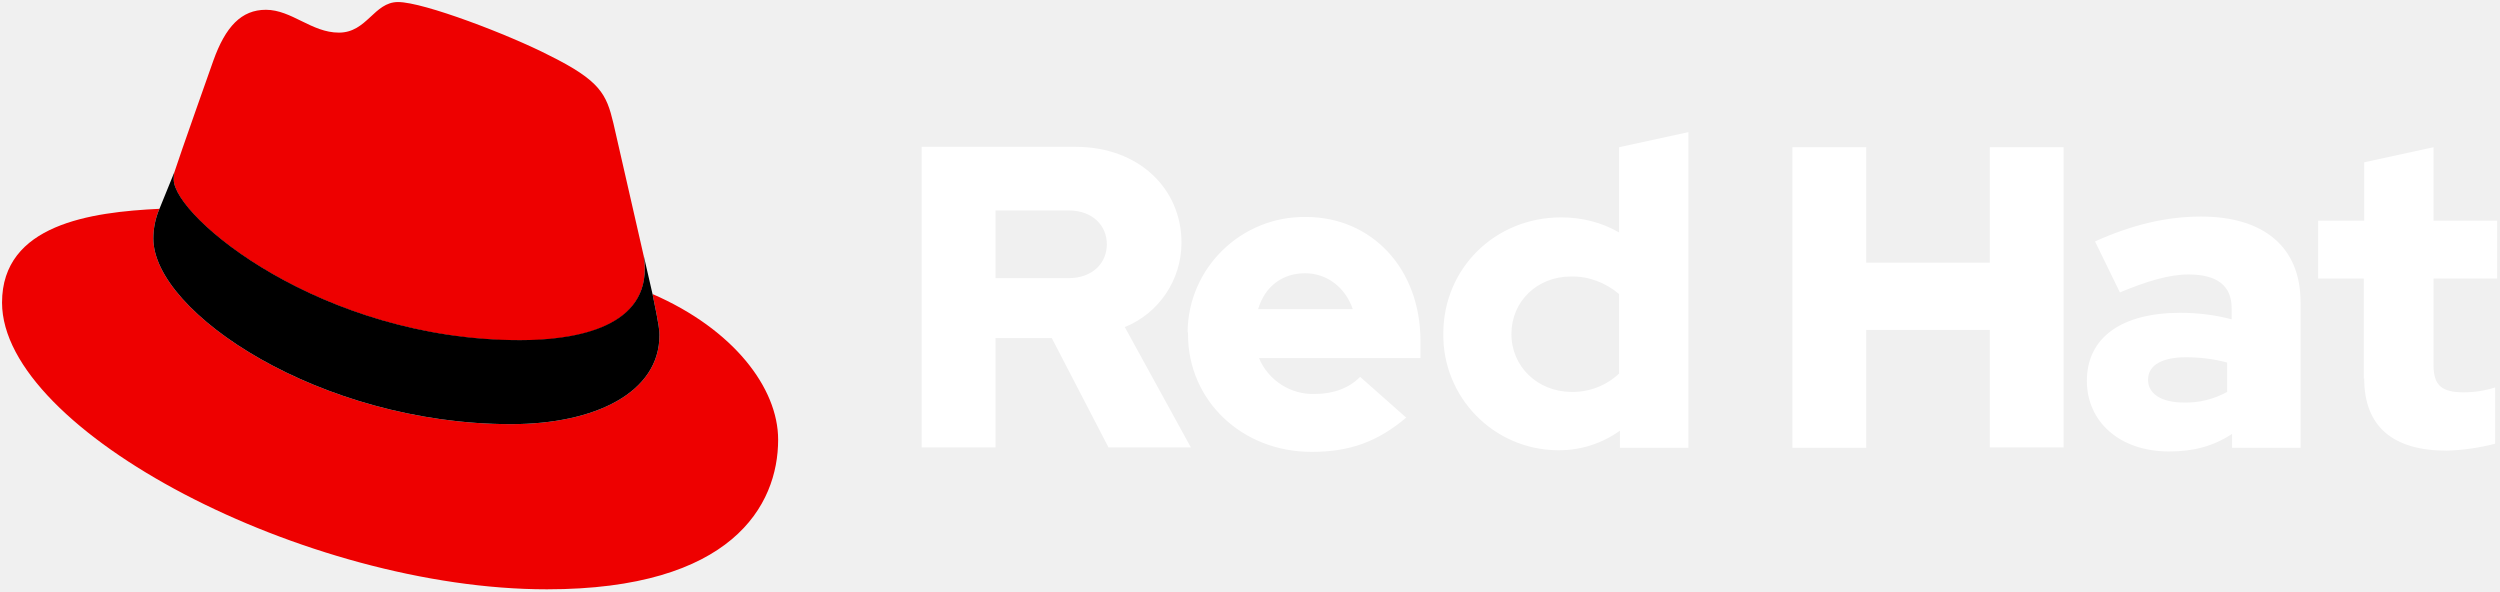
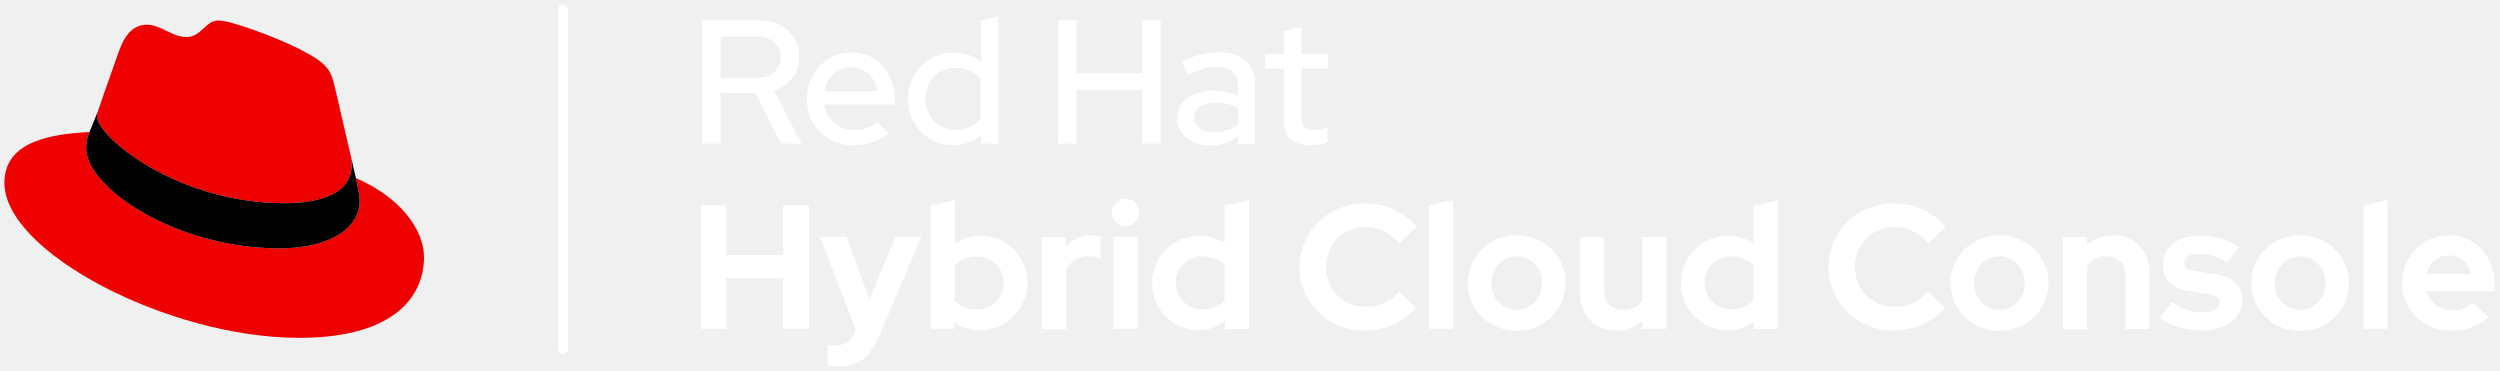
- <svg xmlns="http://www.w3.org/2000/svg" version="1.1" id="Layer_1" x="0px" y="0px" viewBox="0 0 613 145" style="enable-background:new 0 0 613 145;" xml:space="preserve">
+ <svg xmlns="http://www.w3.org/2000/svg" version="1.1" id="Two_lines" x="0px" y="0px" viewBox="0 0 1134.4 168.3" style="enable-background:new 0 0 1134.4 168.3;" xml:space="preserve">
  <style type="text/css">
- 	.st0{fill:#EE0000;}
- 	.st1{fill:#FFFFFF;}
+ 	.st0{fill:#FFFFFF;}
+ 	.st1{fill:#EE0000;}
</style>
-   <path class="st0" d="M127.5,83.5c12.5,0,30.6-2.6,30.6-17.5c0-1.1-0.1-2.3-0.3-3.4l-7.4-32.4c-1.7-7.1-3.2-10.4-15.7-16.6  c-9.7-5-30.8-13.1-37.1-13.1C91.7,0.5,90,8,83.1,8c-6.7,0-11.6-5.6-17.9-5.6c-6,0-9.9,4.1-12.9,12.5c0,0-8.4,23.7-9.5,27.2  c-0.2,0.6-0.2,1.3-0.2,1.9C42.5,53.2,78.8,83.4,127.5,83.5 M160,72.1c1.7,8.2,1.7,9.1,1.7,10.1c0,14-15.7,21.8-36.4,21.8  c-46.8,0-87.7-27.4-87.7-45.5c0-2.5,0.5-5,1.5-7.3C22.3,52,0.5,55,0.5,74.2c0,31.5,74.6,70.3,133.6,70.3c45.3,0,56.7-20.5,56.7-36.7  C190.8,95.1,179.8,80.7,160,72.1" />
-   <path d="M160,72.1c1.7,8.2,1.7,9.1,1.7,10.1c0,14-15.7,21.8-36.4,21.8c-46.8,0-87.7-27.4-87.7-45.5c0-2.5,0.5-5,1.5-7.3l3.7-9.1  c-0.2,0.6-0.2,1.3-0.2,1.9c0,9.2,36.3,39.4,84.9,39.4c12.5,0,30.6-2.6,30.6-17.5c0-1.1-0.1-2.3-0.3-3.4L160,72.1z" />
-   <path class="st1" d="M579.7,92.8c0,11.9,7.2,17.7,20.2,17.7c4-0.1,8-0.7,11.9-1.7V95c-2.5,0.8-5.1,1.2-7.7,1.2  c-5.4,0-7.4-1.7-7.4-6.7V68.3h15.6V54.1h-15.6v-18l-17,3.7v14.3h-11.3v14.2h11.2V92.8z M526.7,93.1c0-3.7,3.7-5.5,9.3-5.5  c3.4,0,6.8,0.4,10.1,1.3v7.2c-3.3,1.8-6.9,2.7-10.6,2.6C530,98.7,526.7,96.6,526.7,93.1 M531.9,110.7c6,0,10.8-1.3,15.4-4.3v3.4  h16.8V74.1c0-13.6-9.1-21-24.4-21c-8.5,0-16.9,2-26,6.1l6.1,12.5c6.5-2.7,12-4.4,16.8-4.4c7,0,10.6,2.7,10.6,8.3v2.7  c-4.1-1.1-8.4-1.6-12.6-1.6c-14.3,0-22.9,6-22.9,16.7C511.7,103.2,519.5,110.7,531.9,110.7 M439.5,109.8h18.1V80.9h30.3v28.8H506  V36.1h-18.1v28.3h-30.3V36.1h-18.1L439.5,109.8z M370.6,81.9c0-8,6.3-14.1,14.6-14.1c4.3-0.1,8.5,1.5,11.8,4.3v19.5  c-3.2,3-7.4,4.6-11.8,4.5C377,96,370.6,89.9,370.6,81.9 M397.2,109.8h16.8V32.4l-17,3.7V57c-4.3-2.5-9.2-3.7-14.2-3.7  c-16.2,0-28.9,12.5-28.9,28.5c-0.2,15.6,12.3,28.4,27.9,28.6c0.2,0,0.3,0,0.5,0c5.4,0,10.6-1.7,14.9-4.8L397.2,109.8z M320,67  c5.4,0,9.9,3.5,11.7,8.8h-23.2C310.1,70.3,314.4,67,320,67 M291.3,82c0,16.2,13.2,28.8,30.3,28.8c9.4,0,16.2-2.5,23.2-8.4l-11.3-10  c-2.6,2.7-6.5,4.2-11.1,4.2c-5.9,0.2-11.4-3.3-13.7-8.8h39.6v-4.2c0-17.7-11.9-30.4-28.1-30.4c-15.8-0.2-28.8,12.4-29,28.1  C291.3,81.5,291.3,81.7,291.3,82 M262,51.6c6,0,9.4,3.8,9.4,8.3s-3.4,8.3-9.4,8.3h-17.9V51.6H262z M226,109.7h18.1V82.9h13.8  l13.9,26.8H292l-16.2-29.5c8.4-3.4,13.9-11.6,13.9-20.7c0-13.2-10.4-23.5-26-23.5H226V109.7z" />
+   <g id="Two_line_logo">
+     <g>
+       <path class="st0" d="M318.6,65.2v-56h25.4c2.9,0,5.5,0.4,7.8,1.3c2.3,0.9,4.3,2,5.9,3.5c1.6,1.5,2.8,3.2,3.7,5.2    c0.9,2,1.3,4.2,1.3,6.6c0,3.6-1,6.8-3.1,9.5c-2.1,2.7-4.9,4.7-8.4,5.8l12.5,24.1h-9.3l-11.6-23H327v23H318.6z M343.3,16.6H327    v18.7h16.3c3.5,0,6.2-0.9,8.1-2.7c1.9-1.8,2.8-4,2.8-6.6c0-2.6-0.9-4.8-2.8-6.6C349.6,17.5,346.9,16.6,343.3,16.6z" />
+       <path class="st0" d="M366.1,44.8c0-2.9,0.5-5.6,1.6-8.2c1-2.6,2.5-4.8,4.3-6.7c1.8-1.9,4-3.4,6.5-4.5c2.5-1.1,5.2-1.6,8-1.6    c2.8,0,5.4,0.5,7.8,1.6c2.4,1.1,4.5,2.6,6.2,4.5c1.7,1.9,3.1,4.1,4.1,6.8c1,2.6,1.5,5.4,1.5,8.4v2.3H374c0.5,3.4,2.1,6.1,4.6,8.4    c2.6,2.2,5.6,3.3,9.1,3.3c2,0,3.9-0.3,5.7-1c1.8-0.6,3.4-1.5,4.6-2.6l5.1,5c-2.4,1.9-4.9,3.2-7.4,4.1c-2.5,0.9-5.3,1.3-8.4,1.3    c-3,0-5.8-0.5-8.4-1.6c-2.6-1.1-4.9-2.6-6.8-4.4c-1.9-1.9-3.4-4.1-4.5-6.7C366.6,50.6,366.1,47.8,366.1,44.8z M386.3,30.6    c-3.1,0-5.8,1-8,3c-2.2,2-3.7,4.6-4.2,7.8h24.2c-0.5-3.1-1.9-5.7-4.2-7.8S389.2,30.6,386.3,30.6z" />
+       <path class="st0" d="M445.1,65.2v-3.8c-1.7,1.4-3.6,2.5-5.8,3.3c-2.1,0.8-4.4,1.2-6.7,1.2c-2.9,0-5.6-0.5-8.1-1.6    c-2.5-1.1-4.7-2.6-6.5-4.5c-1.8-1.9-3.3-4.1-4.4-6.7c-1.1-2.6-1.6-5.3-1.6-8.2s0.5-5.6,1.6-8.2s2.5-4.8,4.4-6.7    c1.8-1.9,4-3.4,6.6-4.5c2.5-1.1,5.3-1.6,8.2-1.6c2.3,0,4.5,0.3,6.6,1c2.1,0.7,4,1.7,5.7,3V9.2l8-1.8v57.8H445.1z M419.9,44.8    c0,4,1.3,7.4,4,10.1c2.7,2.7,6,4.1,9.8,4.1c2.3,0,4.5-0.4,6.4-1.3c1.9-0.9,3.5-2.1,4.9-3.6V35.6c-1.3-1.4-2.9-2.6-4.9-3.5    c-2-0.9-4.1-1.3-6.4-1.3c-3.9,0-7.2,1.3-9.9,4C421.2,37.5,419.9,40.8,419.9,44.8z" />
+       <path class="st0" d="M480.1,65.2v-56h8.4v24h29.8v-24h8.4v56h-8.4V40.8h-29.8v24.4H480.1z" />
+       <path class="st0" d="M549.2,66c-4.4,0-8-1.2-10.8-3.5c-2.8-2.3-4.2-5.3-4.2-8.9c0-4.1,1.6-7.1,4.7-9.2c3.1-2.1,7.1-3.2,11.8-3.2    c2,0,3.9,0.2,5.8,0.6c1.9,0.4,3.7,0.9,5.3,1.6v-4.3c0-2.9-0.9-5-2.6-6.5c-1.7-1.4-4.2-2.2-7.4-2.2c-2,0-4,0.3-6,0.9    c-2.1,0.6-4.3,1.4-6.6,2.6l-3-6c2.9-1.3,5.7-2.4,8.4-3.1c2.7-0.7,5.5-1.1,8.3-1.1c5.2,0,9.3,1.3,12.2,3.8    c2.9,2.5,4.4,6.1,4.4,10.8v27h-7.8v-3.5c-1.8,1.4-3.7,2.5-5.8,3.2C553.9,65.6,551.6,66,549.2,66z M541.9,53.4c0,2,0.9,3.6,2.6,4.8    c1.7,1.2,3.9,1.8,6.6,1.8c2.1,0,4.1-0.3,5.9-1c1.8-0.6,3.4-1.6,4.9-2.9v-7.1c-1.5-0.8-3.1-1.4-4.8-1.8c-1.7-0.4-3.6-0.6-5.7-0.6    c-2.8,0-5,0.6-6.8,1.8C542.8,49.6,541.9,51.3,541.9,53.4z" />
+       <path class="st0" d="M582.6,55.2V31.2H574v-6.7h8.6V14.1l7.9-1.9v12.3h12v6.7h-12v22.1c0,2.1,0.5,3.5,1.4,4.4    c0.9,0.9,2.5,1.3,4.6,1.3c1.2,0,2.2-0.1,3-0.2c0.9-0.1,1.8-0.4,2.8-0.8v6.7c-1.1,0.4-2.4,0.7-3.8,0.9c-1.4,0.2-2.7,0.3-3.8,0.3    c-3.9,0-7-0.9-9-2.8C583.7,61.4,582.6,58.7,582.6,55.2z" />
+       <path class="st0" d="M318,93.2h11.6v22.5h25.8V93.2h11.6v56h-11.6v-22.9h-25.8v22.9H318V93.2z" />
+       <path class="st0" d="M388.3,149.6l-16.2-42.1h12.1l10.3,28.4l11.8-28.4h11.8L399,152.3c-4.1,9.4-8.7,13.9-18.5,13.9    c-1.4,0-3.4-0.1-4.9-0.4v-9.4c1.5,0.3,2.7,0.3,3.8,0.3c3.8,0,6.6-1.7,8.3-5.7L388.3,149.6z" />
+       <path class="st0" d="M444.6,149.8c-4.2,0-8.2-1.2-11.5-3.4v2.8h-10.8v-56l11-2.4v20c3.3-2.5,7.4-3.8,11.7-3.8    c11.9,0,21.2,9.4,21.2,21.4C466.1,140.4,456.7,149.8,444.6,149.8z M433.3,120.4v16.2c2.4,2.4,6,3.9,9.9,3.9    c7,0,12.2-5.3,12.2-12.1c0-6.9-5.4-12.1-12.2-12.1C439.1,116.4,435.7,117.8,433.3,120.4z" />
+       <path class="st0" d="M472.7,107.6h11v4.6c2.8-3.7,6.7-5.5,11.1-5.5c2.2,0.1,3.4,0.3,4.6,1v9.6c-1.4-0.7-3.5-1.1-5.6-1.1    c-4.1,0-7.9,2-10.1,6.2v27h-11V107.6z" />
+       <path class="st0" d="M504.5,96.4c0-3.4,2.9-6.2,6.2-6.2c3.4,0,6.2,2.8,6.2,6.2c0,3.4-2.8,6.2-6.2,6.2    C507.3,102.6,504.5,99.8,504.5,96.4z M516.2,149.2h-11v-41.7h11V149.2z" />
+       <path class="st0" d="M555.8,145.8c-3.4,2.6-7.4,4-11.8,4c-11.9,0-21.2-9.4-21.2-21.4c0-12,9.4-21.4,21.5-21.4    c4.2,0,8.1,1.2,11.4,3.3v-17l11-2.4v58.4h-10.8V145.8z M545.7,140.4c4.1,0,7.4-1.4,9.9-4v-16.2c-2.4-2.4-6-3.9-9.9-3.9    c-7,0-12.2,5.2-12.2,12.1C533.6,135.2,538.9,140.4,545.7,140.4z" />
+       <path class="st0" d="M634.9,132.2l7.6,7.5c-5.4,6.4-14.2,10.3-23,10.3c-16.9,0-29.8-12.6-29.8-28.8c0-16.2,13-28.9,29.8-28.9    c9,0,18,4,23.3,10.5l-7.8,7.8c-4-5-9.4-7.6-15.4-7.6c-10.2,0-17.9,7.8-17.9,18.2c0,10.2,7.8,18.1,18.2,18.1    C625.7,139.3,631,136.9,634.9,132.2z" />
+       <path class="st0" d="M659.4,149.2h-11v-56l11-2.4V149.2z" />
+       <path class="st0" d="M688.2,106.8c12.5,0,22.2,9.5,22.2,21.7c0,12.2-9.8,21.6-22.2,21.6s-22.2-9.4-22.2-21.6    C666,116.3,675.7,106.8,688.2,106.8z M688.2,116.3c-6.4,0-11.5,5.3-11.5,12.2c0,6.7,5,12.1,11.5,12.1s11.5-5.4,11.5-12.1    C699.7,121.6,694.7,116.3,688.2,116.3z" />
+       <path class="st0" d="M727.9,131.9c0,5.2,3.4,8.7,8.7,8.7c3.7,0,6.6-1.4,8.6-4.2v-28.9h11v41.7h-11v-3.4c-3.1,2.7-7.1,4.2-11.7,4.2    c-9.8,0-16.5-6.9-16.5-16.6v-25.9h10.9V131.9z" />
+       <path class="st0" d="M795.7,145.8c-3.4,2.6-7.4,4-11.8,4c-11.9,0-21.2-9.4-21.2-21.4c0-12,9.4-21.4,21.5-21.4    c4.2,0,8.1,1.2,11.4,3.3v-17l11-2.4v58.4h-10.8V145.8z M785.7,140.4c4.1,0,7.4-1.4,9.9-4v-16.2c-2.4-2.4-6-3.9-9.9-3.9    c-7,0-12.2,5.2-12.2,12.1C773.5,135.2,778.8,140.4,785.7,140.4z" />
+       <path class="st0" d="M874.9,132.2l7.6,7.5c-5.4,6.4-14.2,10.3-23,10.3c-16.9,0-29.8-12.6-29.8-28.8c0-16.2,13-28.9,29.8-28.9    c9,0,18,4,23.3,10.5l-7.8,7.8c-4-5-9.4-7.6-15.4-7.6c-10.2,0-17.9,7.8-17.9,18.2c0,10.2,7.8,18.1,18.2,18.1    C865.7,139.3,870.9,136.9,874.9,132.2z" />
+       <path class="st0" d="M907.3,106.8c12.5,0,22.2,9.5,22.2,21.7c0,12.2-9.8,21.6-22.2,21.6s-22.2-9.4-22.2-21.6    C885,116.3,894.8,106.8,907.3,106.8z M907.3,116.3c-6.4,0-11.5,5.3-11.5,12.2c0,6.7,5,12.1,11.5,12.1s11.5-5.4,11.5-12.1    C918.8,121.6,913.7,116.3,907.3,116.3z" />
+       <path class="st0" d="M936.1,107.6h11v3.4c3.1-2.7,7.1-4.2,11.7-4.2c9.8,0,16.5,6.9,16.5,16.6v25.9h-10.9v-24.3    c0-5.2-3.4-8.7-8.7-8.7c-3.7,0-6.6,1.4-8.6,4.2v28.9h-11V107.6z" />
+       <path class="st0" d="M985.6,137c3.5,2.4,8,4.7,13.5,4.7c5.7,0,8.1-2.2,8.1-4.4c0-2.2-1.5-3.4-5.2-3.9l-8-1.2    c-8.4-1.2-12.6-5.5-12.6-12.1c0-8.3,7-13.2,17.4-13.2c6.3,0,12.2,1.9,17.1,5.2l-5.3,7c-3.6-2.2-7.8-4-12.9-4    c-3.8,0-6.6,1.4-6.6,4.1c0,2.2,1.5,3.4,5.7,3.9l8,1.2c8.5,1.3,12.7,5.6,12.7,11.9c0,8.2-8.1,13.8-18.2,13.8    c-7.1,0-14-1.8-19.1-5.8L985.6,137z" />
+       <path class="st0" d="M1043.7,106.8c12.5,0,22.2,9.5,22.2,21.7c0,12.2-9.8,21.6-22.2,21.6s-22.2-9.4-22.2-21.6    C1021.4,116.3,1031.2,106.8,1043.7,106.8z M1043.7,116.3c-6.4,0-11.5,5.3-11.5,12.2c0,6.7,5,12.1,11.5,12.1s11.5-5.4,11.5-12.1    C1055.2,121.6,1050.1,116.3,1043.7,116.3z" />
+       <path class="st0" d="M1083.4,149.2h-11v-56l11-2.4V149.2z" />
+       <path class="st0" d="M1111.4,106.8c11.8,0,20.6,9.6,20.6,22.4v2.9h-31c1.5,5.2,6.1,8.7,11.8,8.7c3.7,0,7-1.2,9.2-3.4l7.2,6.6    c-5.1,4.2-10.2,6-16.9,6c-12.6,0-22.4-9.4-22.4-21.6C1090,116.4,1099.3,106.8,1111.4,106.8z M1100.9,124.3h20.4    c-1.4-5-5.3-8.4-10.2-8.4C1106.1,115.9,1102.3,119.2,1100.9,124.3z" />
+     </g>
+     <g id="Hat_icon_3_">
+       <g>
+         <g>
+           <path id="Red_hat_3_" class="st1" d="M129,92.2c12.5,0,30.6-2.6,30.6-17.5c0-1.2,0-2.3-0.3-3.4L151.8,39      c-1.7-7.1-3.2-10.3-15.7-16.6c-9.7-5-30.8-13.1-37.1-13.1c-5.8,0-7.5,7.5-14.4,7.5c-6.7,0-11.6-5.6-17.9-5.6      c-6,0-9.9,4.1-12.9,12.5c0,0-8.4,23.7-9.5,27.2C44,51.5,44,52.2,44,52.8C44,62,80.3,92.2,129,92.2z M161.5,80.8      c1.7,8.2,1.7,9.1,1.7,10.1c0,14-15.7,21.8-36.4,21.8c-46.8,0-87.7-27.4-87.7-45.5c0-2.8,0.6-5.4,1.5-7.3C23.8,60.8,2,63.8,2,83      c0,31.5,74.6,70.3,133.7,70.3c45.3,0,56.7-20.5,56.7-36.6C192.3,103.9,181.4,89.4,161.5,80.8z" />
+           <path id="Black_band_3_" d="M161.5,80.8c1.7,8.2,1.7,9.1,1.7,10.1c0,14-15.7,21.8-36.4,21.8c-46.8,0-87.7-27.4-87.7-45.5      c0-2.8,0.6-5.4,1.5-7.3l3.7-9.1C44,51.5,44,52.2,44,52.8C44,62,80.3,92.2,129,92.2c12.5,0,30.6-2.6,30.6-17.5      c0-1.2,0-2.3-0.3-3.4L161.5,80.8z" />
+         </g>
+       </g>
+     </g>
+     <path id="Dividing_line_3_" class="st0" d="M255.5,160.7c-1.2,0-2.2-1-2.2-2.2V4.2c0-1.2,1-2.2,2.2-2.2s2.2,1,2.2,2.2v154.2   C257.7,159.7,256.7,160.7,255.5,160.7z" />
+   </g>
</svg>
